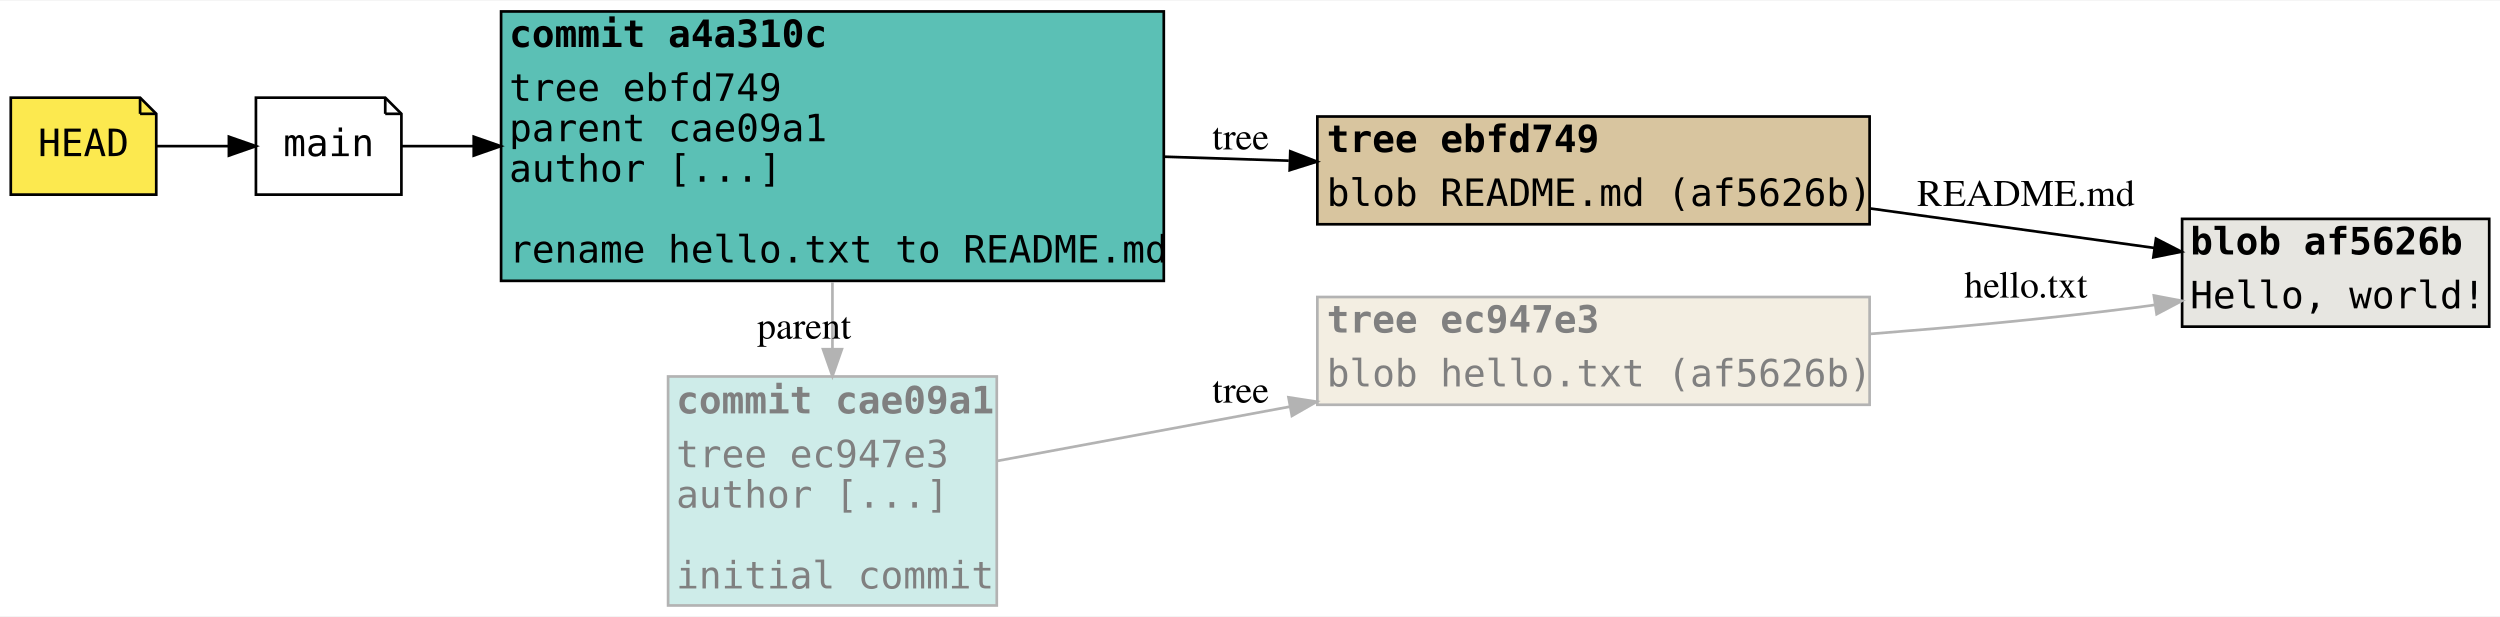
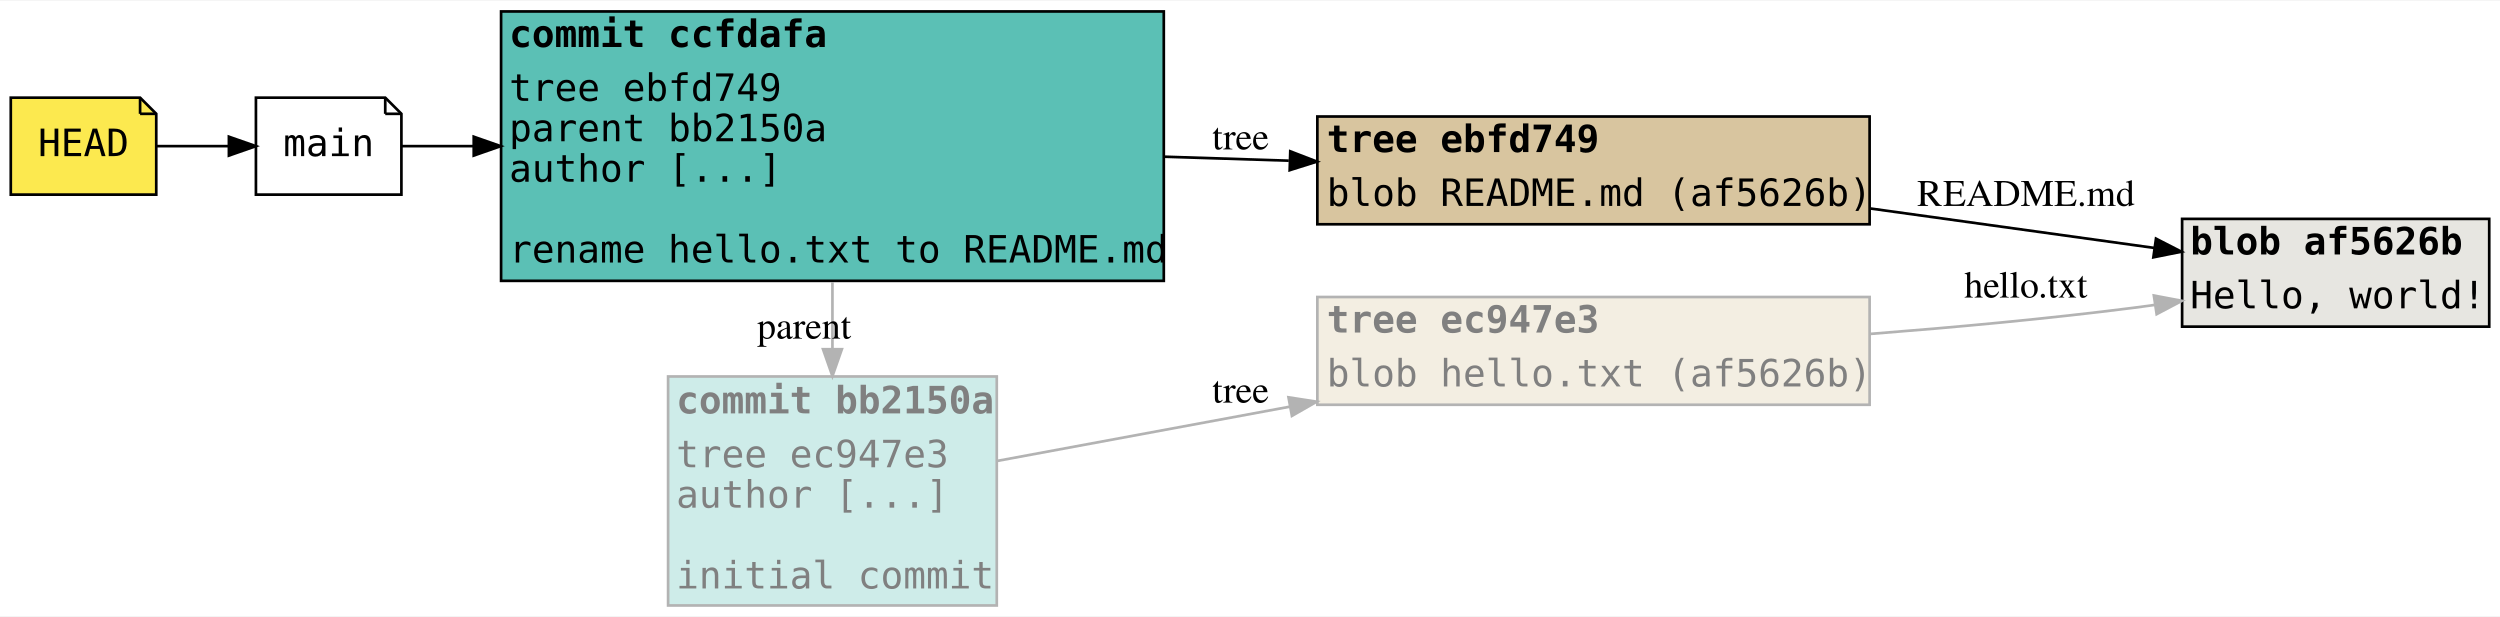
<svg xmlns="http://www.w3.org/2000/svg" width="928pt" height="229pt" viewBox="0.00 0.00 928.00 228.50">
  <g id="graph0" class="graph git-graph" transform="scale(1 1) rotate(0) translate(4 224.5)">
    <polygon fill="white" stroke="transparent" points="-4,4 -4,-224.5 924,-224.5 924,4 -4,4" />
    <g id="node1" class="node commit current">
      <polygon fill="#5bc0b5" stroke="transparent" points="182,-120.5 182,-220.5 428,-220.5 428,-120.5 182,-120.5" />
-       <text text-anchor="start" x="185" y="-207.3" font-family="monospace" font-weight="bold" font-size="14.00" fill="#000000">commit a4a310c</text>
+       <text text-anchor="start" x="185" y="-207.3" font-family="monospace" font-weight="bold" font-size="14.00" fill="#000000">commit ccfdafa</text>
      <text text-anchor="start" x="185" y="-187.3" font-family="monospace" font-size="14.00" fill="#000000">tree ebfd749                 </text>
-       <text text-anchor="start" x="185" y="-172.3" font-family="monospace" font-size="14.00" fill="#000000">parent cae09a1               </text>
+       <text text-anchor="start" x="185" y="-172.3" font-family="monospace" font-size="14.00" fill="#000000">parent bb2150a               </text>
      <text text-anchor="start" x="185" y="-157.3" font-family="monospace" font-size="14.00" fill="#000000">author [...]                 </text>
      <text text-anchor="start" x="185" y="-142.3" font-family="monospace" font-size="14.00" fill="#000000">                             </text>
      <text text-anchor="start" x="185" y="-127.3" font-family="monospace" font-size="14.00" fill="#000000">rename hello.txt to README.md</text>
      <polygon fill="none" stroke="#000000" points="182,-120.5 182,-220.5 428,-220.5 428,-120.5 182,-120.5" />
    </g>
    <g id="node2" class="node tree current">
      <polygon fill="#d8c59f" stroke="transparent" points="485,-141.5 485,-181.5 690,-181.5 690,-141.5 485,-141.5" />
      <text text-anchor="start" x="488.5" y="-168.3" font-family="monospace" font-weight="bold" font-size="14.00" fill="#000000">tree ebfd749</text>
      <text text-anchor="start" x="488.5" y="-148.3" font-family="monospace" font-size="14.00" fill="#000000">blob README.md (af5626b)</text>
      <polygon fill="none" stroke="#000000" points="485,-141.5 485,-181.5 690,-181.5 690,-141.5 485,-141.5" />
    </g>
    <g id="edge1" class="edge current">
      <path fill="none" stroke="#000000" d="M428.22,-166.58C443.57,-166.09 459.22,-165.58 474.4,-165.1" />
      <polygon fill="#000000" stroke="#000000" points="474.95,-168.58 484.84,-164.76 474.73,-161.58 474.95,-168.58" />
      <text text-anchor="middle" x="456.5" y="-169.3" font-family="Times,serif" font-size="14.00">tree</text>
    </g>
    <g id="node3" class="node commit faded">
      <polygon fill="#ceece9" stroke="transparent" points="244,0 244,-85 366,-85 366,0 244,0" />
-       <text text-anchor="start" x="247" y="-71.3" font-family="monospace" font-weight="bold" font-size="14.00" fill="#808080">commit cae09a1</text>
+       <text text-anchor="start" x="247" y="-71.3" font-family="monospace" font-weight="bold" font-size="14.00" fill="#808080">commit bb2150a</text>
      <text text-anchor="start" x="247" y="-51.3" font-family="monospace" font-size="14.00" fill="#808080">tree ec947e3  </text>
      <text text-anchor="start" x="247" y="-36.3" font-family="monospace" font-size="14.00" fill="#808080">author [...]  </text>
      <text text-anchor="start" x="247" y="-21.3" font-family="monospace" font-size="14.00" fill="#808080">              </text>
      <text text-anchor="start" x="247" y="-6.3" font-family="monospace" font-size="14.00" fill="#808080">initial commit</text>
      <polygon fill="none" stroke="#b3b3b3" points="244,0 244,-85 366,-85 366,0 244,0" />
    </g>
    <g id="edge2" class="edge faded">
      <path fill="none" stroke="#b3b3b3" d="M305,-120.07C305,-111.94 305,-103.5 305,-95.32" />
      <polygon fill="#b3b3b3" stroke="#b3b3b3" points="308.5,-95.12 305,-85.12 301.5,-95.12 308.5,-95.12" />
      <text text-anchor="middle" x="294.5" y="-99.05" font-family="Times,serif" font-size="14.00">parent</text>
    </g>
    <g id="node4" class="node blob current">
      <polygon fill="#e7e6e1" stroke="transparent" points="806,-103.5 806,-143.5 920,-143.5 920,-103.5 806,-103.5" />
      <text text-anchor="start" x="809" y="-130.3" font-family="monospace" font-weight="bold" font-size="14.00" fill="#000000">blob af5626b</text>
      <text text-anchor="start" x="809" y="-110.3" font-family="monospace" font-size="14.00" fill="#000000">Hello, world!</text>
      <polygon fill="none" stroke="#000000" points="806,-103.5 806,-143.5 920,-143.5 920,-103.5 806,-103.5" />
    </g>
    <g id="edge3" class="edge current">
      <path fill="none" stroke="#000000" d="M690.34,-147.35C725.56,-142.46 764.09,-137.1 795.71,-132.71" />
      <polygon fill="#000000" stroke="#000000" points="796.3,-136.16 805.72,-131.32 795.33,-129.23 796.3,-136.16" />
      <text text-anchor="middle" x="748" y="-148.3" font-family="Times,serif" font-size="14.00">README.md</text>
    </g>
    <g id="node5" class="node tree faded">
      <polygon fill="#f3eee2" stroke="transparent" points="485,-74.5 485,-114.5 690,-114.5 690,-74.5 485,-74.5" />
      <text text-anchor="start" x="488.5" y="-101.3" font-family="monospace" font-weight="bold" font-size="14.00" fill="#808080">tree ec947e3</text>
      <text text-anchor="start" x="488.5" y="-81.3" font-family="monospace" font-size="14.00" fill="#808080">blob hello.txt (af5626b)</text>
      <polygon fill="none" stroke="#b3b3b3" points="485,-74.5 485,-114.5 690,-114.5 690,-74.5 485,-74.5" />
    </g>
    <g id="edge4" class="edge faded">
      <path fill="none" stroke="#b3b3b3" d="M366.17,-53.66C397.87,-59.53 437.77,-66.93 474.88,-73.81" />
      <polygon fill="#b3b3b3" stroke="#b3b3b3" points="474.29,-77.26 484.76,-75.64 475.56,-70.37 474.29,-77.26" />
      <text text-anchor="middle" x="456.5" y="-75.3" font-family="Times,serif" font-size="14.00">tree</text>
    </g>
    <g id="edge5" class="edge faded">
      <path fill="none" stroke="#b3b3b3" d="M690.18,-100.8C721.61,-103.25 756.29,-106.45 788,-110.5 790.55,-110.83 793.14,-111.18 795.76,-111.55" />
      <polygon fill="#b3b3b3" stroke="#b3b3b3" points="795.51,-115.05 805.92,-113.08 796.55,-108.13 795.51,-115.05" />
      <text text-anchor="middle" x="748" y="-114.3" font-family="Times,serif" font-size="14.00">hello.txt</text>
    </g>
    <g id="node6" class="node ref">
      <polygon fill="white" stroke="black" points="139,-188.5 91,-188.5 91,-152.5 145,-152.5 145,-182.5 139,-188.5" />
      <polyline fill="none" stroke="black" points="139,-188.5 139,-182.5 " />
      <polyline fill="none" stroke="black" points="145,-182.5 139,-182.5 " />
      <text text-anchor="middle" x="118" y="-166.8" font-family="monospace" font-size="14.00">main</text>
    </g>
    <g id="edge6" class="edge ref">
      <path fill="none" stroke="black" d="M145.11,-170.5C152.88,-170.5 161.97,-170.5 171.8,-170.5" />
      <polygon fill="black" stroke="black" points="171.85,-174 181.85,-170.5 171.85,-167 171.85,-174" />
    </g>
    <g id="node7" class="node ref head">
      <polygon fill="#fce94f" stroke="black" points="48,-188.5 0,-188.5 0,-152.5 54,-152.5 54,-182.5 48,-188.5" />
      <polyline fill="none" stroke="black" points="48,-188.5 48,-182.5 " />
      <polyline fill="none" stroke="black" points="54,-182.5 48,-182.5 " />
      <text text-anchor="middle" x="27" y="-166.8" font-family="monospace" font-size="14.00">HEAD</text>
    </g>
    <g id="edge7" class="edge ref">
      <path fill="none" stroke="black" d="M54.22,-170.5C62.55,-170.5 71.91,-170.5 80.82,-170.5" />
      <polygon fill="black" stroke="black" points="80.97,-174 90.97,-170.5 80.97,-167 80.97,-174" />
    </g>
  </g>
</svg>
